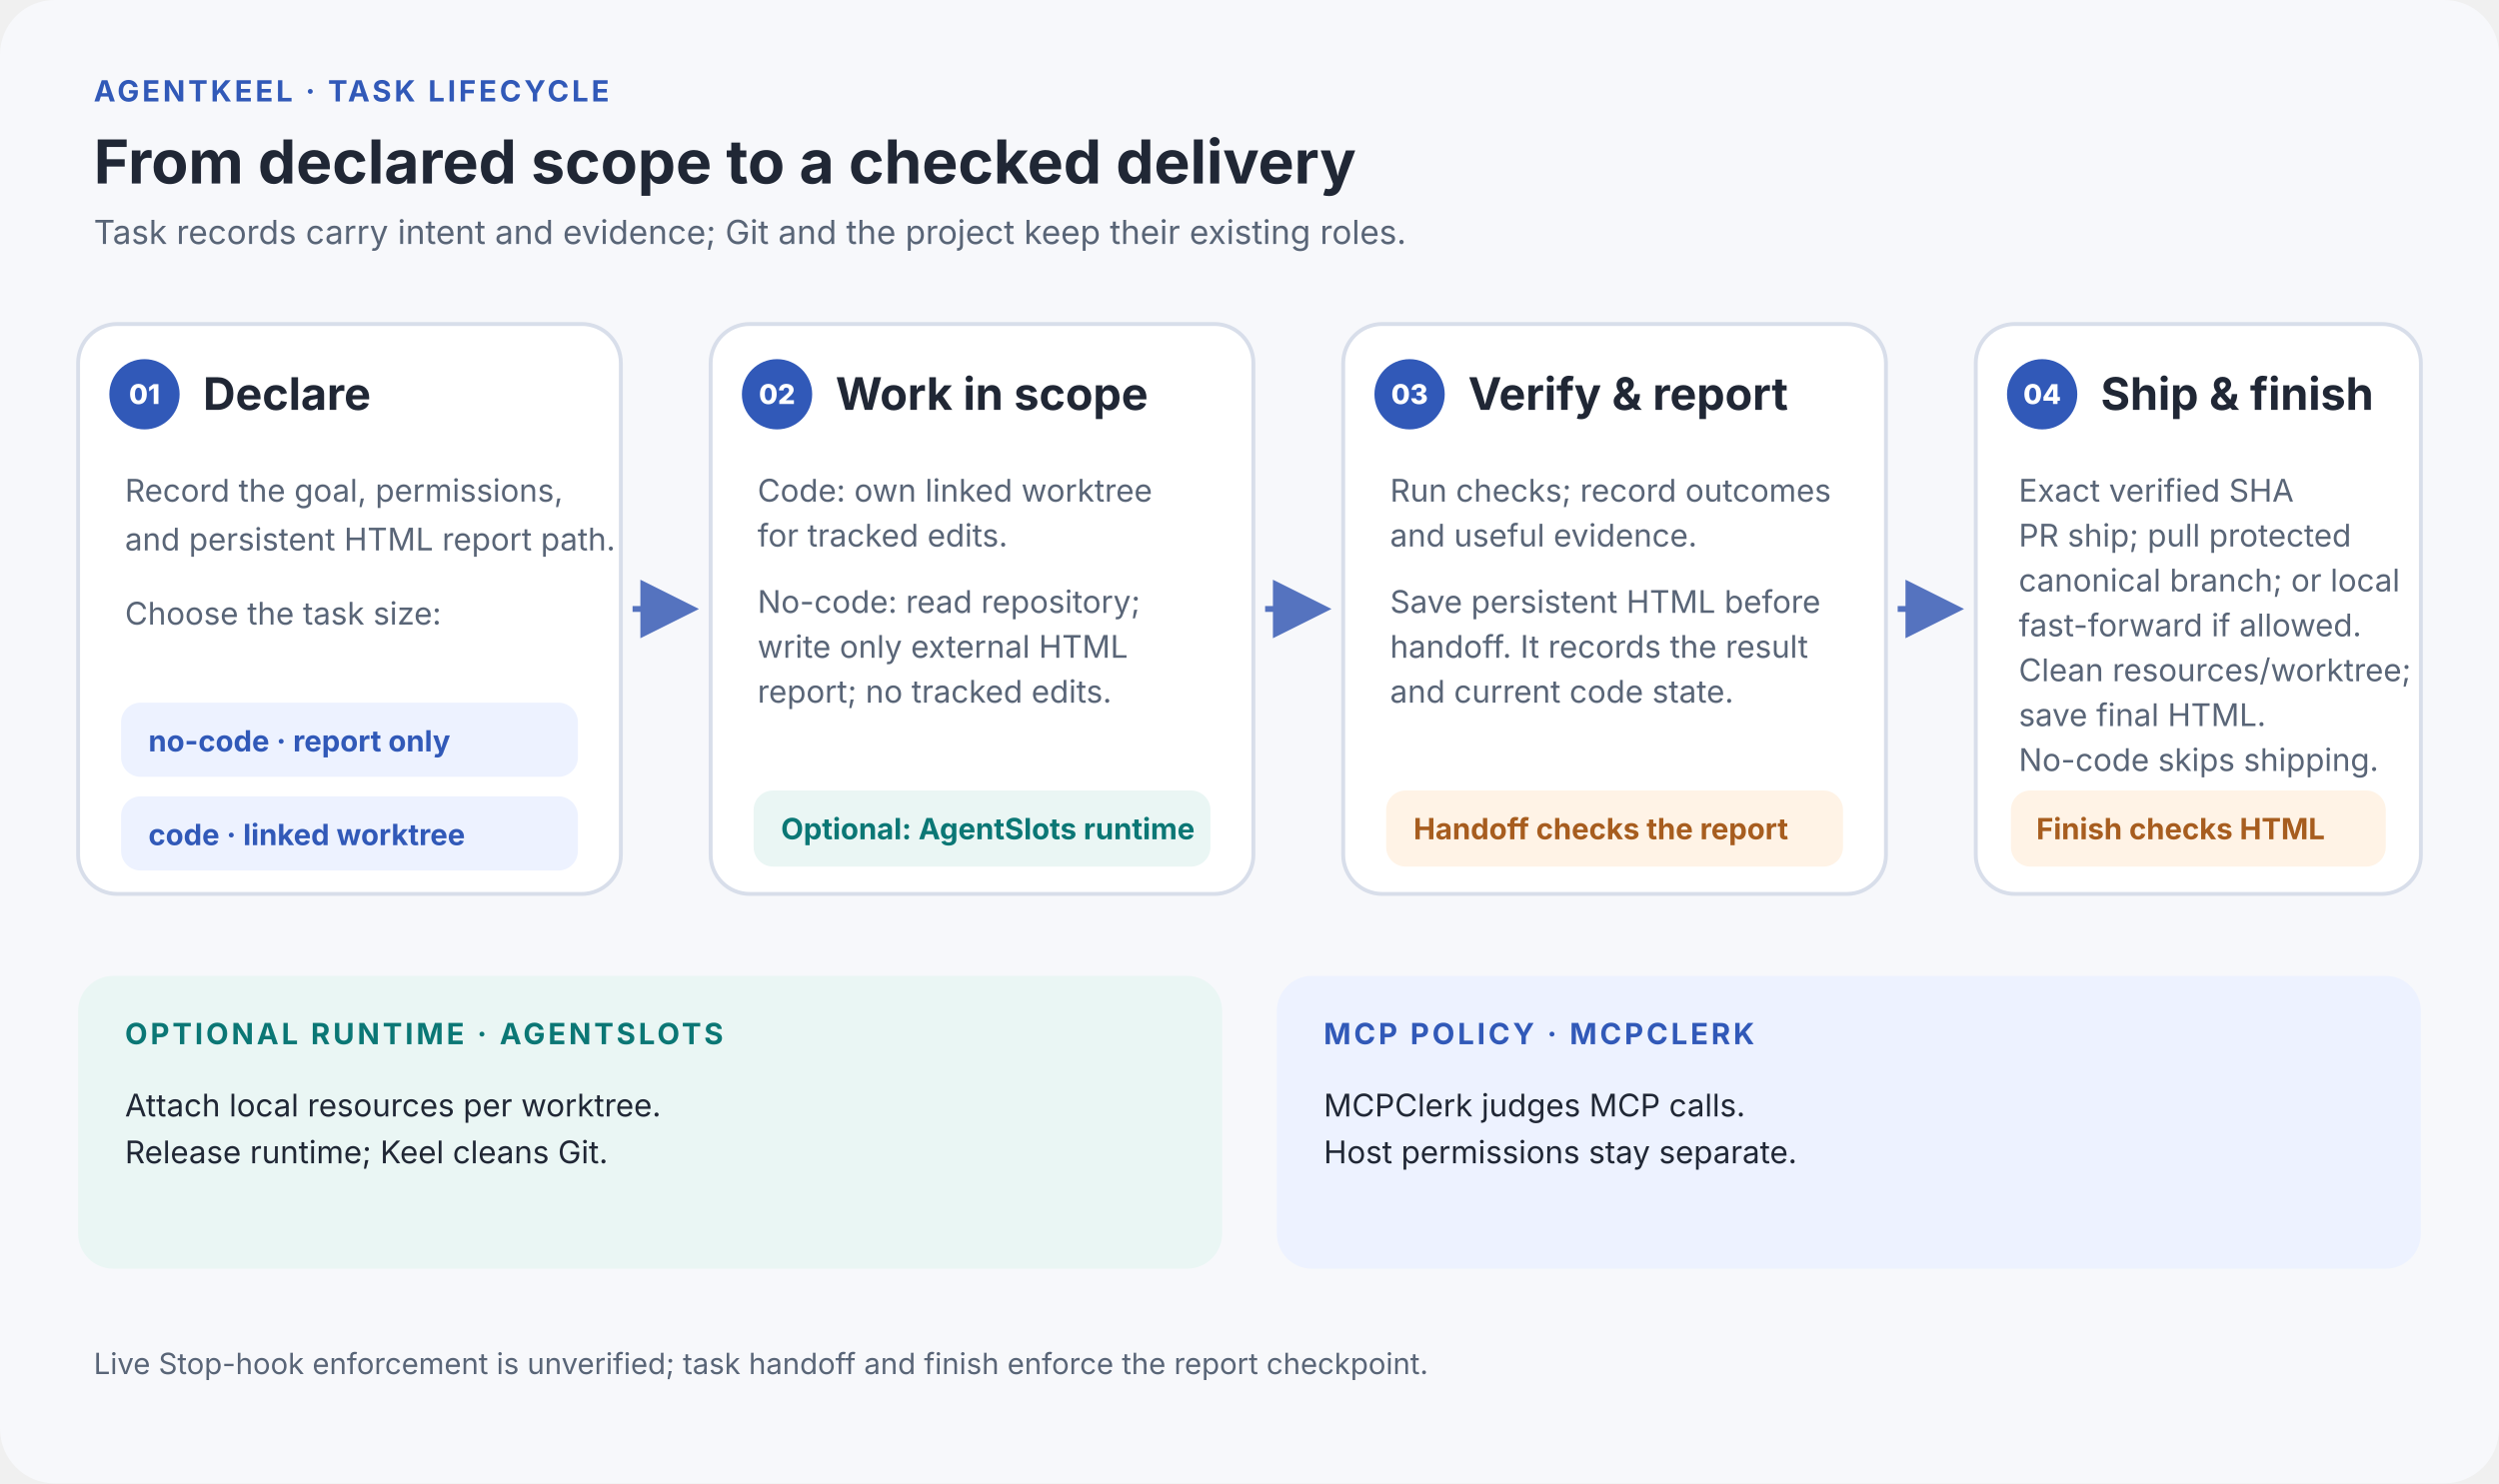
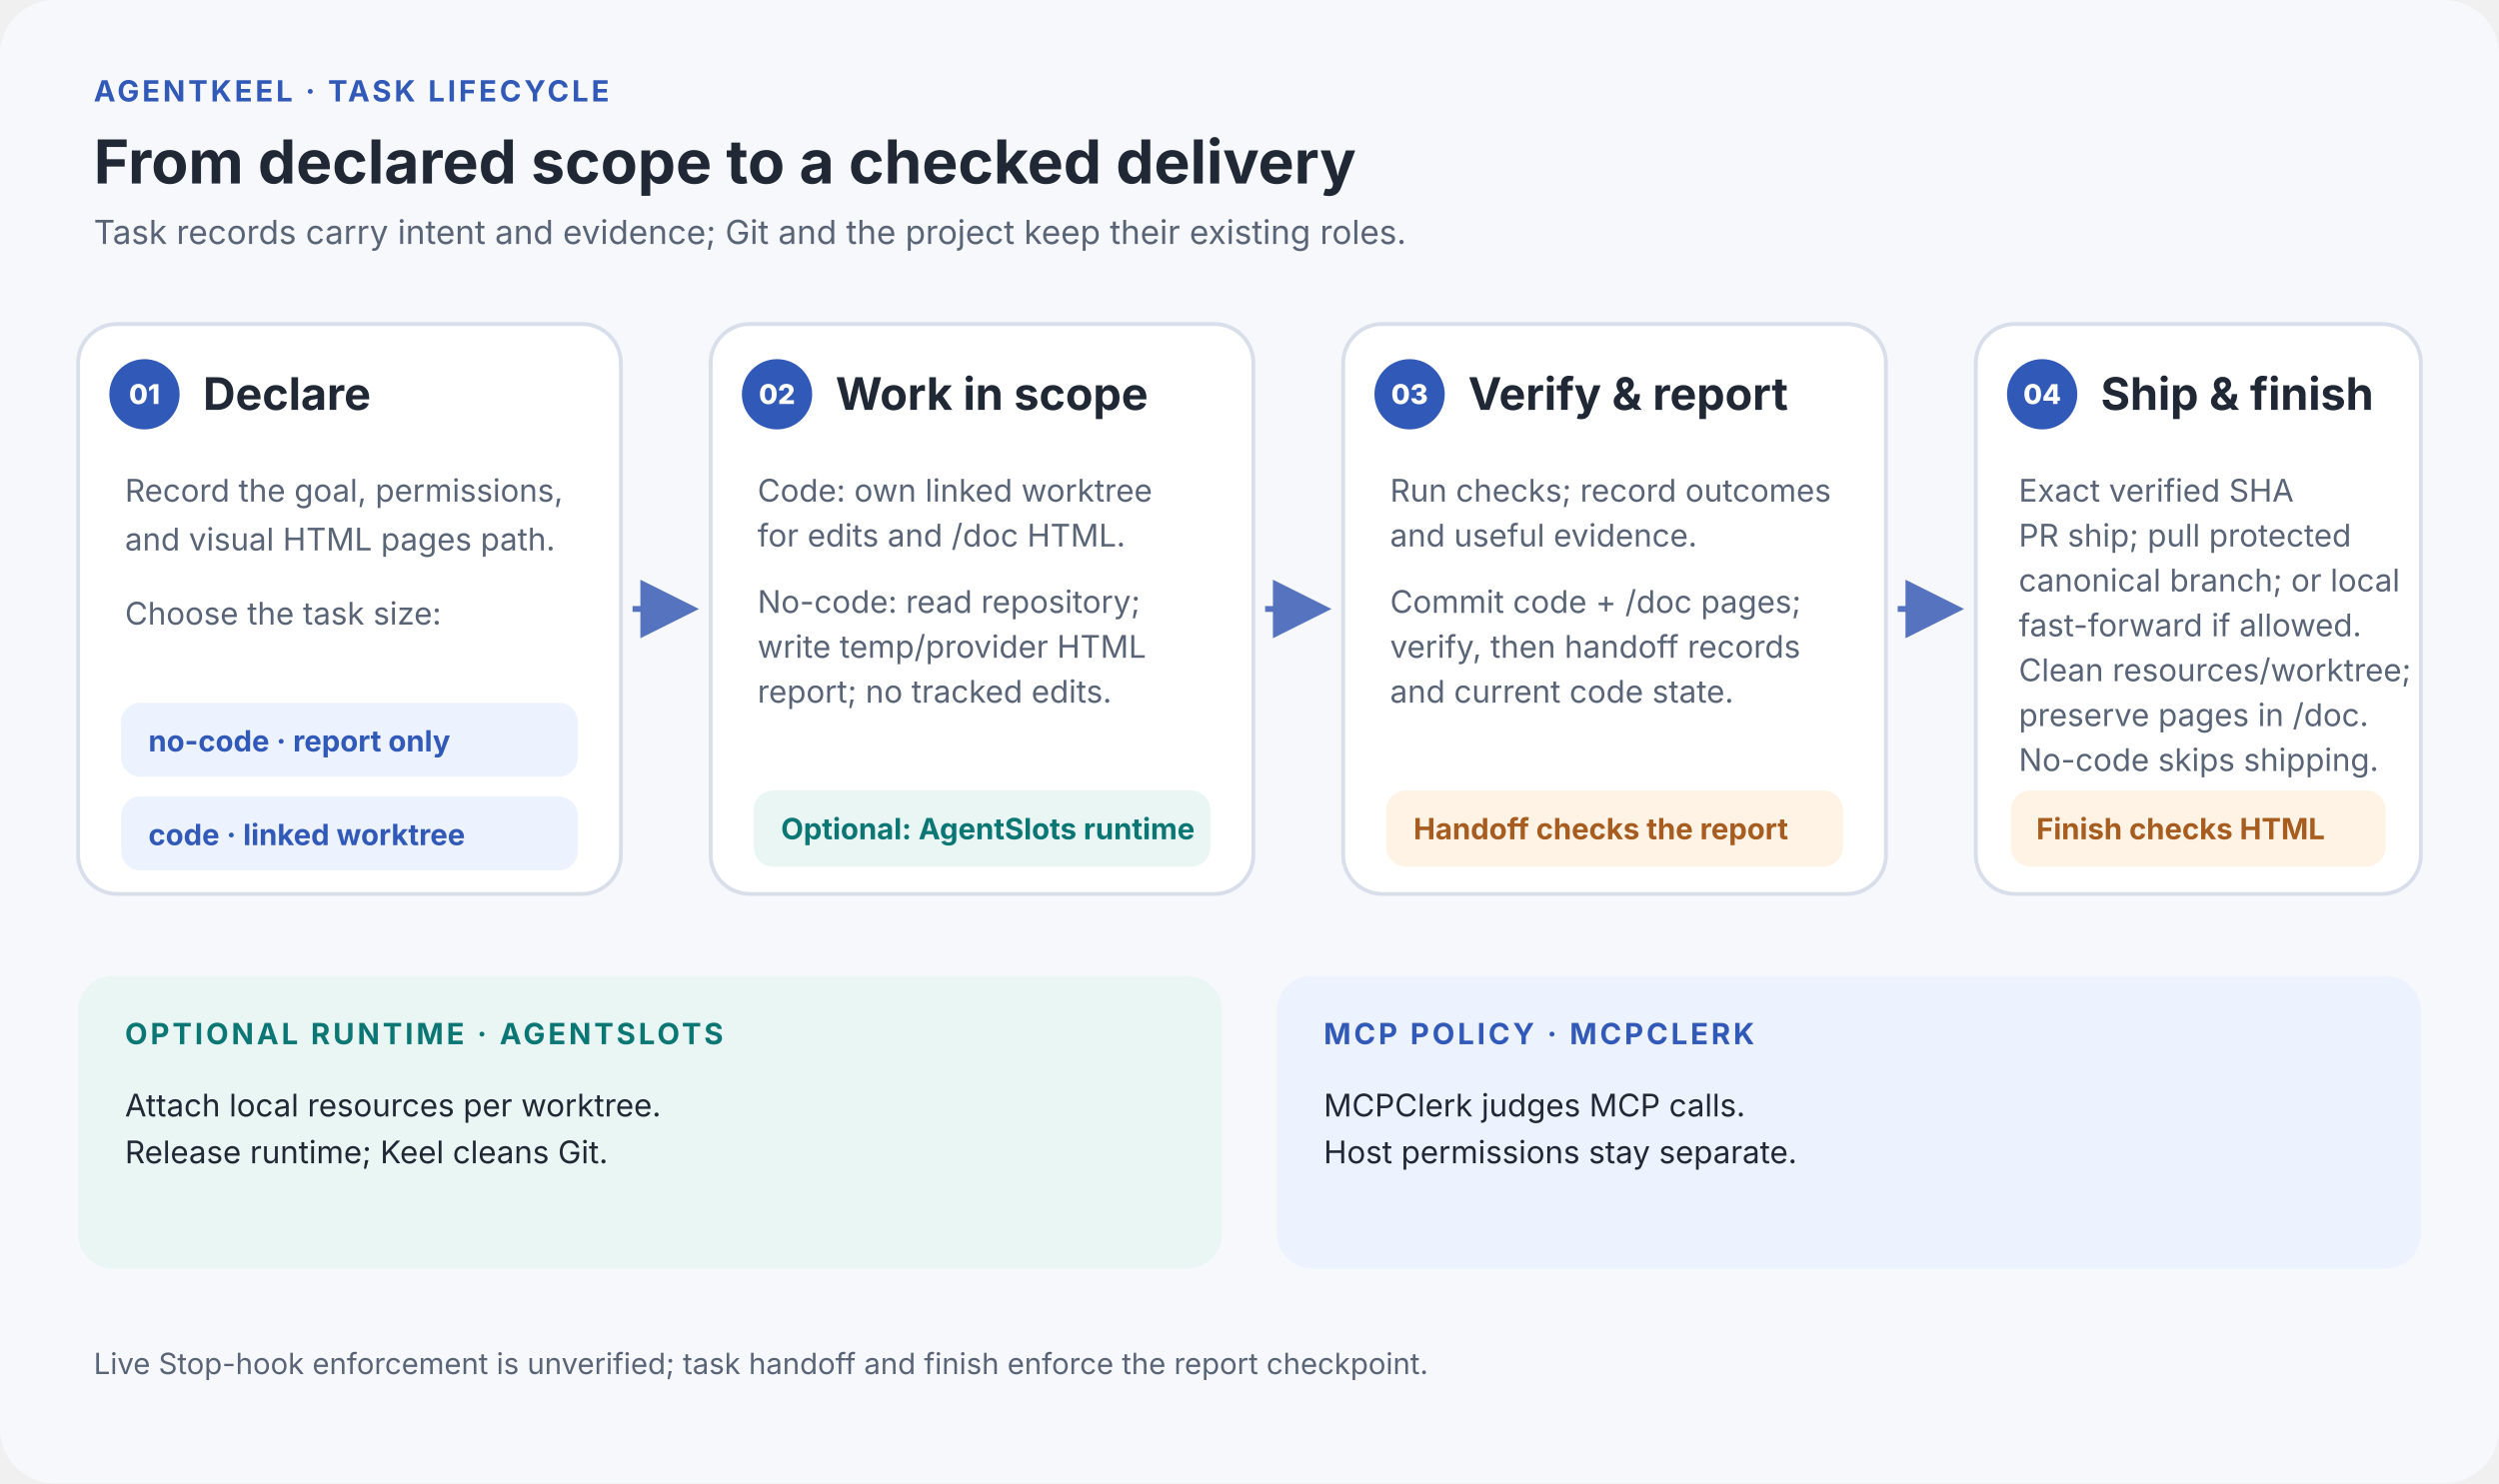
<svg xmlns="http://www.w3.org/2000/svg" viewBox="0 0 1280 760" role="img" aria-labelledby="title desc">
  <defs>
    <marker id="arrow" markerWidth="10" markerHeight="10" refX="8" refY="5" orient="auto">
      <path d="M0 0 10 5 0 10z" fill="#5573bf" />
    </marker>
    <style>
      .bg{fill:#f7f8fb}.ink{fill:#202735}.muted{fill:#596577}.blue{fill:#3159b8}.teal{fill:#0b7775}.orange{fill:#a75d1f}
      .card{fill:#fff;stroke:#d8deea;stroke-width:2}.soft-blue{fill:#edf2ff}.soft-teal{fill:#eaf6f4}.soft-orange{fill:#fff3e6}
      .line{stroke:#5573bf;stroke-width:3;fill:none;marker-end:url(#arrow)}
      text{font-family:ui-sans-serif,-apple-system,BlinkMacSystemFont,'Segoe UI',sans-serif}
      .eyebrow{font-size:15px;font-weight:700;letter-spacing:1.5px}.heading{font-size:23px;font-weight:750}.body{font-size:16px}.small{font-size:15px}.num{font-size:14px;font-weight:800;fill:#fff}
      @media(prefers-color-scheme:dark){.bg{fill:#171a20}.ink{fill:#eef1f6}.muted{fill:#bac3d2}.card{fill:#222833;stroke:#3a4352}.soft-blue{fill:#27334f}.soft-teal{fill:#1e3837}.soft-orange{fill:#3b2d22}.line{stroke:#8aa8ff}.blue{fill:#a8beff}.teal{fill:#80d3c8}.orange{fill:#ffbd83}}
    </style>
  </defs>
  <rect class="bg" width="1280" height="760" rx="28" />
  <text class="eyebrow blue" x="48" y="52">AGENTKEEL · TASK LIFECYCLE</text>
  <text class="ink" x="48" y="94" font-size="31" font-weight="750">From declared scope to a checked delivery</text>
  <text class="muted" x="48" y="125" font-size="17">Task records carry intent and evidence; Git and the project keep their existing roles.</text>
  <g transform="translate(40 166)">
    <rect class="card" width="278" height="292" rx="20" />
    <circle cx="34" cy="36" r="18" fill="#3159b8" />
    <text class="num" x="34" y="41" text-anchor="middle">01</text>
    <text class="heading ink" x="64" y="44">Declare</text>
    <text class="body muted" x="24" y="91">
      <tspan x="24" dy="0">Record the goal, permissions,</tspan>
-       <tspan x="24" dy="25">and persistent HTML report path.</tspan>
+       <tspan x="24" dy="25">and visual HTML pages path.</tspan>
      <tspan x="24" dy="38">Choose the task size:</tspan>
    </text>
    <rect class="soft-blue" x="22" y="194" width="234" height="38" rx="10" />
    <text class="small blue" x="36" y="219" font-weight="700">no-code · report only</text>
    <rect class="soft-blue" x="22" y="242" width="234" height="38" rx="10" />
    <text class="small blue" x="36" y="267" font-weight="700">code · linked worktree</text>
  </g>
  <path class="line" d="M324 312h28" />
  <g transform="translate(364 166)">
    <rect class="card" width="278" height="292" rx="20" />
    <circle cx="34" cy="36" r="18" fill="#3159b8" />
    <text class="num" x="34" y="41" text-anchor="middle">02</text>
    <text class="heading ink" x="64" y="44">Work in scope</text>
    <text class="body muted" x="24" y="91">
      <tspan x="24" dy="0">Code: own linked worktree</tspan>
-       <tspan x="24" dy="23">for tracked edits.</tspan>
+       <tspan x="24" dy="23">for edits and /doc HTML.</tspan>
      <tspan x="24" dy="34">No-code: read repository;</tspan>
-       <tspan x="24" dy="23">write only external HTML</tspan>
+       <tspan x="24" dy="23">write temp/provider HTML</tspan>
      <tspan x="24" dy="23">report; no tracked edits.</tspan>
    </text>
    <rect class="soft-teal" x="22" y="239" width="234" height="39" rx="10" />
    <text class="small teal" x="36" y="264" font-weight="700">Optional: AgentSlots runtime</text>
  </g>
  <path class="line" d="M648 312h28" />
  <g transform="translate(688 166)">
    <rect class="card" width="278" height="292" rx="20" />
    <circle cx="34" cy="36" r="18" fill="#3159b8" />
    <text class="num" x="34" y="41" text-anchor="middle">03</text>
    <text class="heading ink" x="64" y="44">Verify &amp; report</text>
    <text class="body muted" x="24" y="91">
      <tspan x="24" dy="0">Run checks; record outcomes</tspan>
      <tspan x="24" dy="23">and useful evidence.</tspan>
-       <tspan x="24" dy="34">Save persistent HTML before</tspan>
-       <tspan x="24" dy="23">handoff. It records the result</tspan>
+       <tspan x="24" dy="34">Commit code + /doc pages;</tspan>
+       <tspan x="24" dy="23">verify, then handoff records</tspan>
      <tspan x="24" dy="23">and current code state.</tspan>
    </text>
    <rect class="soft-orange" x="22" y="239" width="234" height="39" rx="10" />
    <text class="small orange" x="36" y="264" font-weight="700">Handoff checks the report</text>
  </g>
  <path class="line" d="M972 312h28" />
  <g transform="translate(1012 166)">
    <rect class="card" width="228" height="292" rx="20" />
    <circle cx="34" cy="36" r="18" fill="#3159b8" />
    <text class="num" x="34" y="41" text-anchor="middle">04</text>
    <text class="heading ink" x="64" y="44">Ship &amp; finish</text>
    <text class="body muted" x="22" y="91">
      <tspan x="22" dy="0">Exact verified SHA</tspan>
      <tspan x="22" dy="23">PR ship; pull protected</tspan>
      <tspan x="22" dy="23">canonical branch; or local</tspan>
      <tspan x="22" dy="23">fast-forward if allowed.</tspan>
      <tspan x="22" dy="23">Clean resources/worktree;</tspan>
-       <tspan x="22" dy="23">save final HTML.</tspan>
+       <tspan x="22" dy="23">preserve pages in /doc.</tspan>
      <tspan x="22" dy="23">No-code skips shipping.</tspan>
    </text>
    <rect class="soft-orange" x="18" y="239" width="192" height="39" rx="10" />
    <text class="small orange" x="31" y="264" font-weight="700">Finish checks HTML</text>
  </g>
  <g transform="translate(40 500)">
    <rect class="soft-teal" width="586" height="150" rx="18" />
    <text class="eyebrow teal" x="24" y="35">OPTIONAL RUNTIME · AGENTSLOTS</text>
    <text class="body ink" x="24" y="72">
      <tspan x="24" dy="0">Attach local resources per worktree.</tspan>
      <tspan x="24" dy="24">Release runtime; Keel cleans Git.</tspan>
    </text>
  </g>
  <g transform="translate(654 500)">
    <rect class="soft-blue" width="586" height="150" rx="18" />
    <text class="eyebrow blue" x="24" y="35">MCP POLICY · MCPCLERK</text>
    <text class="body ink" x="24" y="72">
      <tspan x="24" dy="0">MCPClerk judges MCP calls.</tspan>
      <tspan x="24" dy="24">Host permissions stay separate.</tspan>
    </text>
  </g>
  <text class="small muted" x="48" y="704">Live Stop-hook enforcement is unverified; task handoff and finish enforce the report checkpoint.</text>
</svg>
